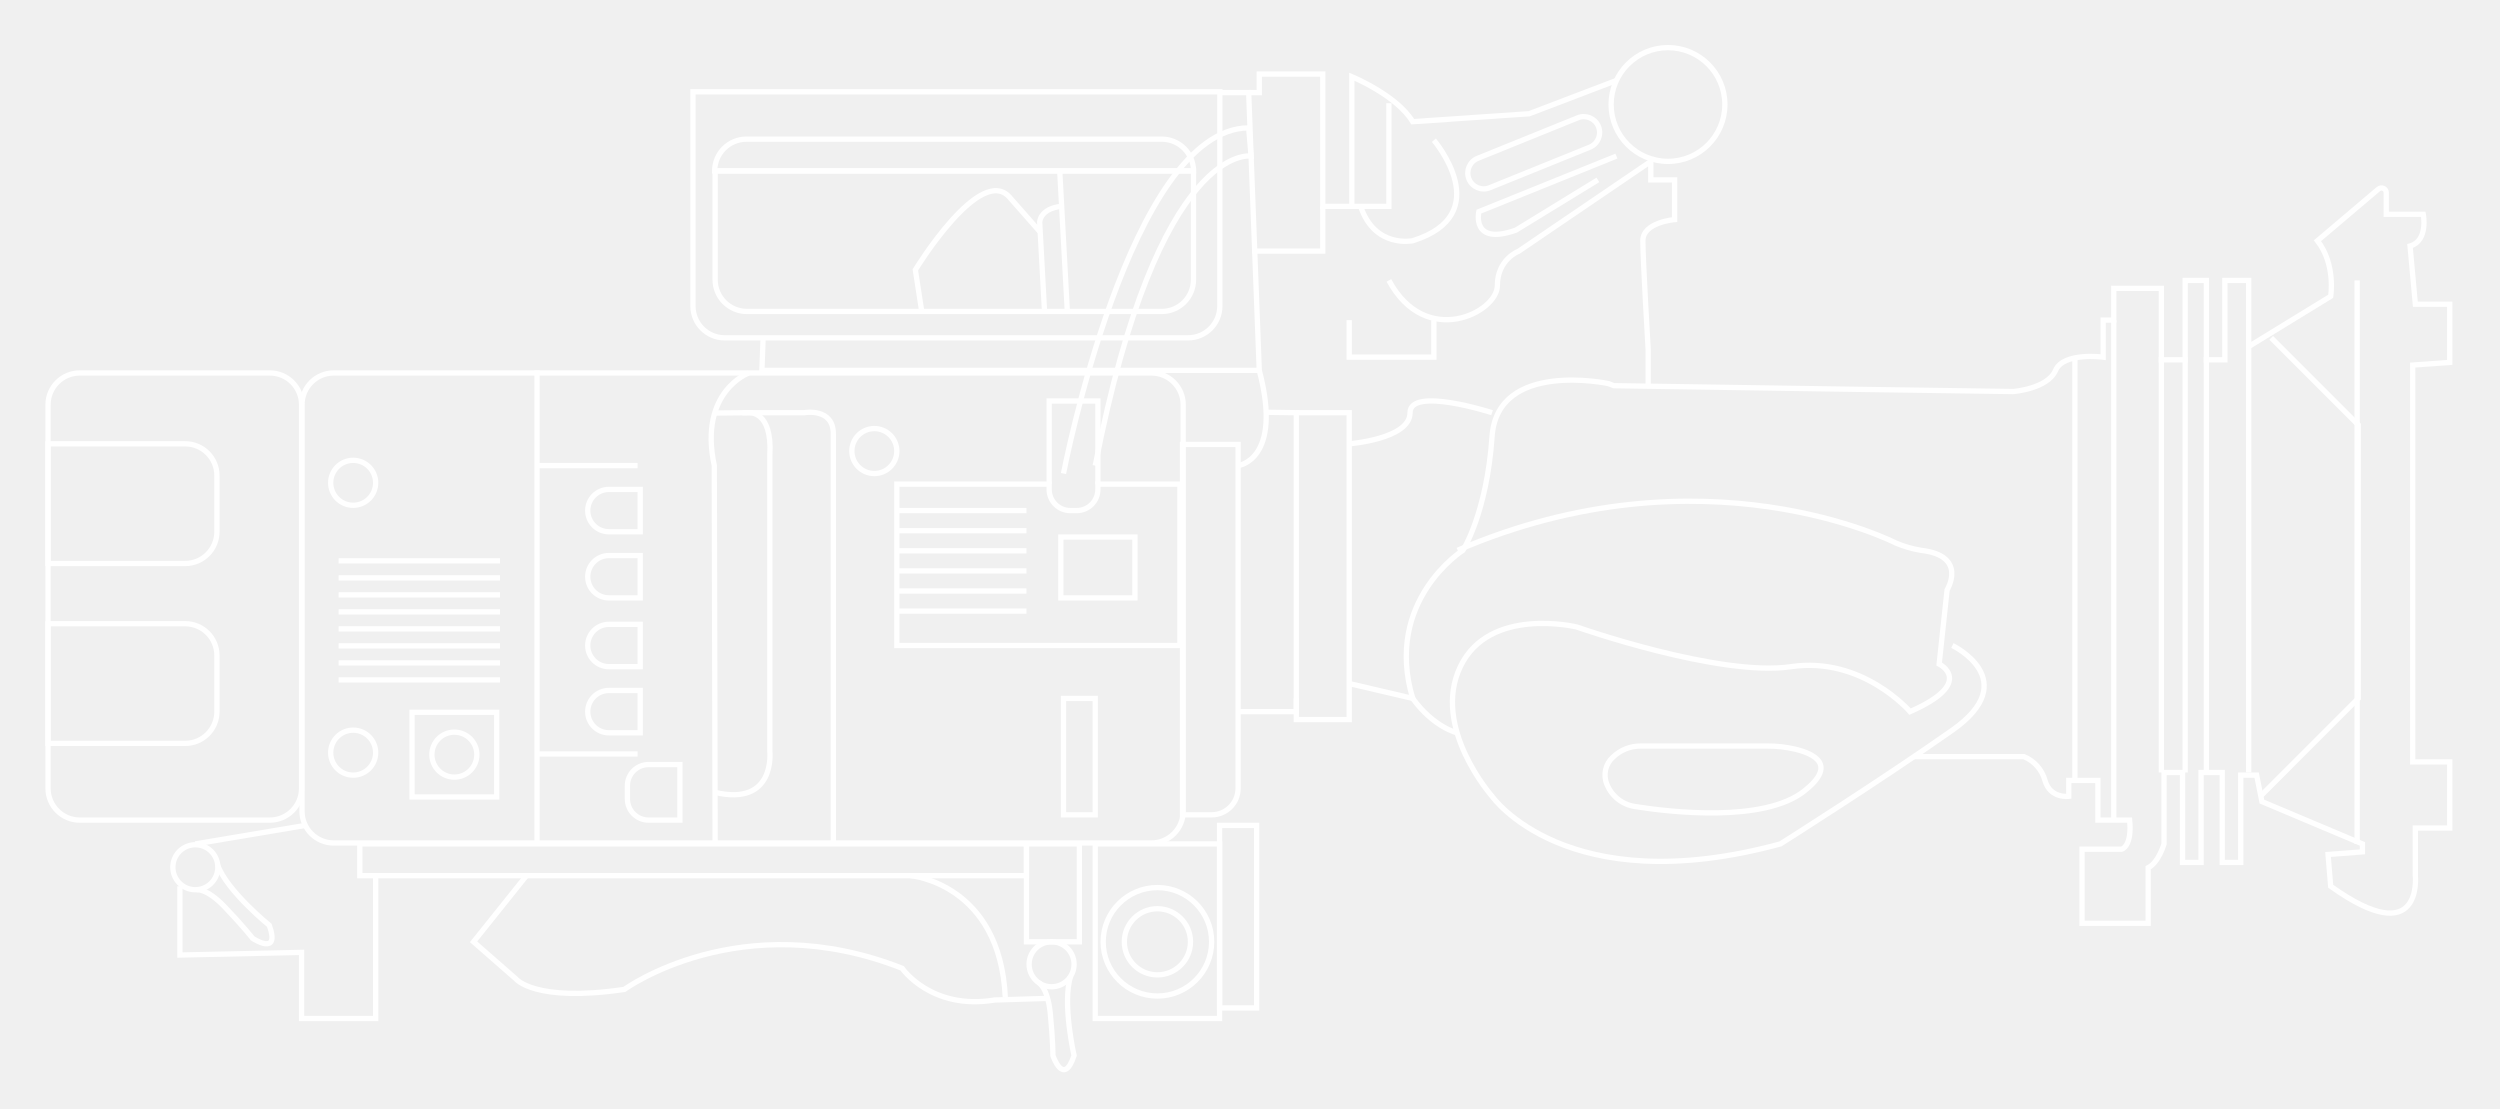
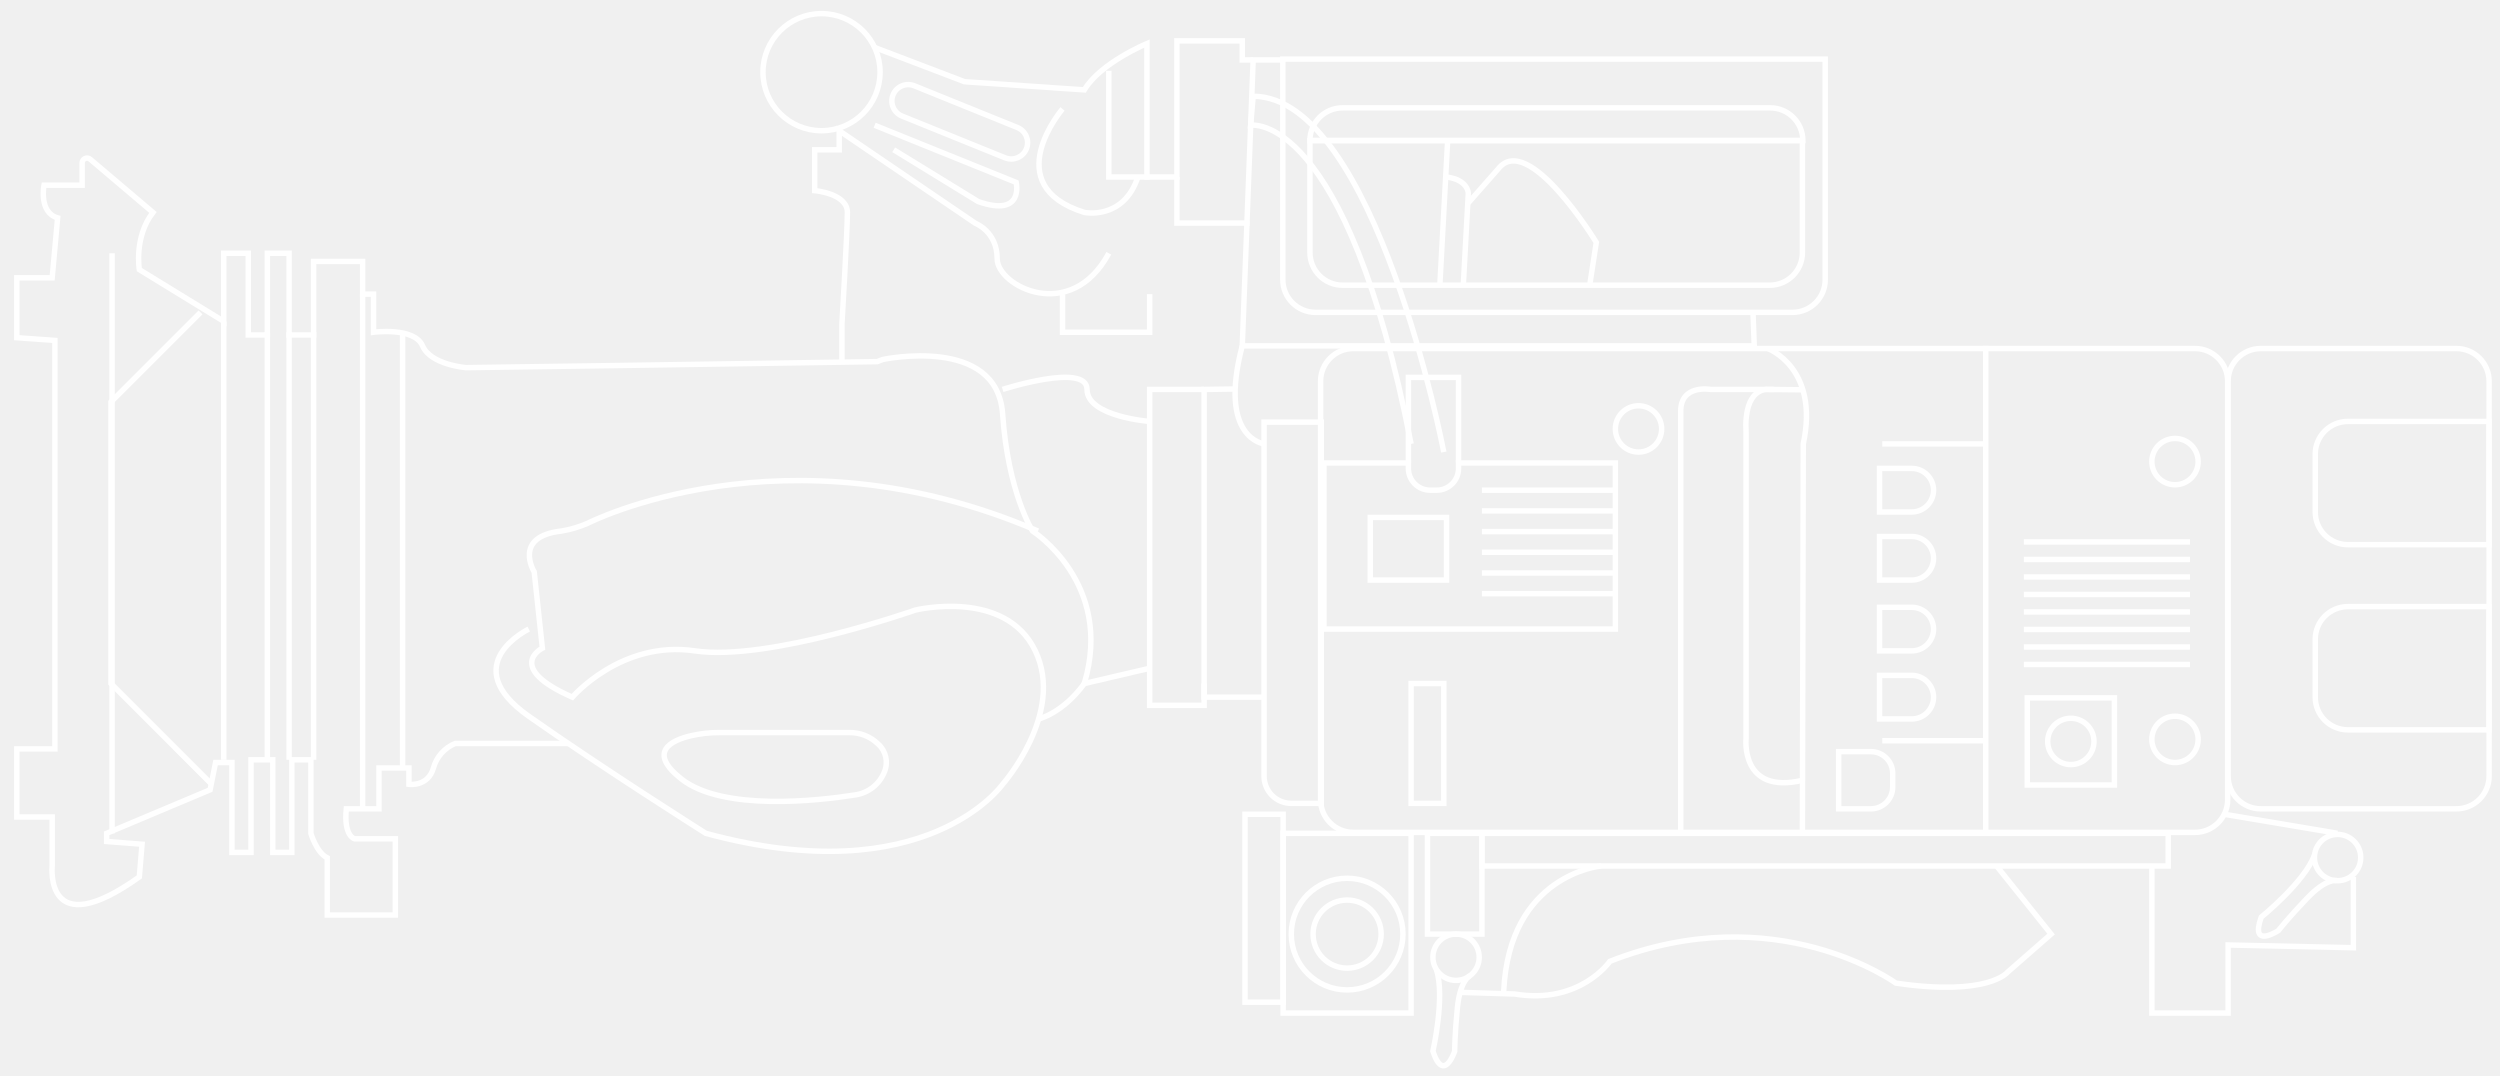
- <svg xmlns="http://www.w3.org/2000/svg" viewBox="0 0 945 419">
+ <svg xmlns="http://www.w3.org/2000/svg" viewBox="0 0 918 395">
  <defs>
    <style>.a{fill:none;stroke:#fff;stroke-miterlimit:10;stroke-width:2px;}</style>
  </defs>
-   <rect class="a" x="114.16" y="140.98" width="333.08" height="177.67" rx="12" ry="12" />
-   <rect class="a" x="18.16" y="140.98" width="95.84" height="169.02" rx="12" ry="12" />
-   <path class="a" d="M449.1,127.7H273.94a12,12,0,0,1-12-12v-81H461.1v81A12,12,0,0,1,449.1,127.7Z" />
-   <path class="a" d="M270.32,64.6H451.14a0,0,0,0,1,0,0v41.13a12,12,0,0,1-12,12H282.32a12,12,0,0,1-12-12V64.6a0,0,0,0,1,0,0Z" />
-   <path class="a" d="M27.46,158.46H72.7a0,0,0,0,1,0,0V210.3a12,12,0,0,1-12,12H39.46a12,12,0,0,1-12-12V158.46a0,0,0,0,1,0,0Z" transform="translate(-140.3 240.46) rotate(-90)" />
-   <path class="a" d="M224.08,183.08h16a0,0,0,0,1,0,0v11.84a8,8,0,0,1-8,8h0a8,8,0,0,1-8-8V183.08A0,0,0,0,1,224.08,183.08Z" transform="translate(425.08 -39.08) rotate(90)" />
-   <path class="a" d="M224.08,208.08h16a0,0,0,0,1,0,0v11.84a8,8,0,0,1-8,8h0a8,8,0,0,1-8-8V208.08A0,0,0,0,1,224.08,208.08Z" transform="translate(450.08 -14.08) rotate(90)" />
-   <path class="a" d="M224.08,234.08h16a0,0,0,0,1,0,0v11.84a8,8,0,0,1-8,8h0a8,8,0,0,1-8-8V234.08A0,0,0,0,1,224.08,234.08Z" transform="translate(476.08 11.92) rotate(90)" />
-   <path class="a" d="M224.08,259.08h16a0,0,0,0,1,0,0v11.84a8,8,0,0,1-8,8h0a8,8,0,0,1-8-8V259.08A0,0,0,0,1,224.08,259.08Z" transform="translate(501.08 36.92) rotate(90)" />
-   <path class="a" d="M236.58,289.58h21a0,0,0,0,1,0,0v11.84a8,8,0,0,1-8,8h-5a8,8,0,0,1-8-8V289.58a0,0,0,0,1,0,0Z" transform="translate(546.58 52.42) rotate(90)" />
-   <path class="a" d="M27.46,226.46H72.7a0,0,0,0,1,0,0V278.3a12,12,0,0,1-12,12H39.46a12,12,0,0,1-12-12V226.46a0,0,0,0,1,0,0Z" transform="translate(-208.3 308.46) rotate(-90)" />
-   <path class="a" d="M270.15,52.6h181a0,0,0,0,1,0,0v0a12,12,0,0,1-12,12h-157a12,12,0,0,1-12-12v0A0,0,0,0,1,270.15,52.6Z" transform="translate(721.3 117.2) rotate(180)" />
-   <line class="a" x1="400.58" y1="64.6" x2="403.45" y2="117.73" />
-   <polyline class="a" points="288.46 127.7 288 140 476 140 472 35 461 35" />
-   <path class="a" d="M394.83,117.73,393,84s0-5,8-6" />
-   <path class="a" d="M348.42,117.73,346,102s25-41,36-27l11,12.5" />
-   <line class="a" x1="203" y1="140" x2="203" y2="318.65" />
-   <line class="a" x1="128" y1="212" x2="189" y2="212" />
-   <line class="a" x1="339" y1="193" x2="388" y2="193" />
-   <line class="a" x1="339" y1="200.6" x2="388" y2="200.6" />
-   <line class="a" x1="339" y1="208.2" x2="388" y2="208.2" />
-   <line class="a" x1="339" y1="215.8" x2="388" y2="215.8" />
-   <line class="a" x1="339" y1="223.4" x2="388" y2="223.4" />
-   <line class="a" x1="339" y1="231" x2="388" y2="231" />
-   <line class="a" x1="203" y1="285" x2="241" y2="285" />
-   <line class="a" x1="203" y1="176" x2="241" y2="176" />
-   <line class="a" x1="128" y1="218.43" x2="189" y2="218.43" />
-   <line class="a" x1="128" y1="231.29" x2="189" y2="231.29" />
-   <line class="a" x1="128" y1="224.86" x2="189" y2="224.86" />
-   <line class="a" x1="128" y1="237.71" x2="189" y2="237.71" />
-   <line class="a" x1="128" y1="244.14" x2="189" y2="244.14" />
-   <line class="a" x1="128" y1="250.57" x2="189" y2="250.57" />
-   <line class="a" x1="128" y1="257" x2="189" y2="257" />
-   <circle class="a" cx="133.5" cy="182.5" r="8.5" />
-   <circle class="a" cx="330.5" cy="170.5" r="8.5" />
-   <circle class="a" cx="437.5" cy="356" r="20.5" />
-   <circle class="a" cx="133.5" cy="284.5" r="8.5" />
-   <circle class="a" cx="437.5" cy="356" r="12.5" />
-   <circle class="a" cx="397.5" cy="364.5" r="8.5" />
-   <circle class="a" cx="171.75" cy="285.25" r="8.5" />
-   <rect class="a" x="155.75" y="269.25" width="32" height="32" />
-   <path class="a" d="M283,141s-19,7-13,35l.32,142.65" />
-   <path class="a" d="M270.15,156.13,283,156s9-1,8,16V284s2.31,21-20.85,15.5" />
-   <path class="a" d="M280.62,156H304s11-2,11,8V318.65" />
-   <rect class="a" x="402" y="264" width="12" height="44" />
-   <polyline class="a" points="415 183 415 151.58 396.58 151.58 396.58 183" />
-   <path class="a" d="M415,183v2a8,8,0,0,1-8,8h-2.42a8,8,0,0,1-8-8v-2H339v61H446V183Z" />
-   <rect class="a" x="401" y="203" width="28" height="23" />
-   <path class="a" d="M447,168h21a0,0,0,0,1,0,0V298a10,10,0,0,1-10,10H447a0,0,0,0,1,0,0V168a0,0,0,0,1,0,0Z" />
-   <path class="a" d="M468,176s17-2,8-36" />
-   <polyline class="a" points="478.6 155.84 490 156 490 269 468 269" />
-   <polyline class="a" points="490 156 510 156 510 272 490 272 490 264" />
-   <path class="a" d="M510,167.75S533,166,533,156s31,0,31,0" />
-   <path class="a" d="M510,258.38,534,264c-11-37,19-56,19-56s9-14,11-43,44-20,44-20q1,.41,2.05.79l96.11,1.44L761,148s13-1,16-8,18-5,18-5V121h4V109h18v27h9V106h8v30h7V106h9v25l31-19s2-12-5-21l23-19.5a1.8,1.8,0,0,1,3,1.37V81h14s2,10-5,12l2,22h13v22l-14,1V288h14v25H913v18s3,29-32,4l-1-12,13-1v-3l-38-16-2-10h-6v33h-7V292h-8v34h-7V292h-7v27s-2,7-6,9v21H787V321h15s4-1,3-11H793V295H782v6s-7,1-9-6a13.58,13.58,0,0,0-8-9H723.49" />
-   <path class="a" d="M738,244s27,13,0,32-65,43-65,43c-81,22-109-18-109-18s-23-26-12-49,44-15,44-15,54,19,81,15,45,17,45,17c25-11,11-18,11-18l3-28s8-13-10-15a41,41,0,0,1-9.53-2.81S644,168,551,208" />
-   <path class="a" d="M607.38,296.38a9.05,9.05,0,0,1,2.39-10.24,14.85,14.85,0,0,1,10.5-4.14H668a45.4,45.4,0,0,1,10.47,1.16c7.41,1.76,16,6,3.57,15.84-15.28,12.07-50.63,8-63.87,5.89A13.62,13.62,0,0,1,607.38,296.38Z" />
-   <path class="a" d="M534,264c8,11,16.78,13,16.78,13" />
-   <line class="a" x1="784.31" y1="135.28" x2="784.31" y2="295" />
-   <line class="a" x1="799" y1="121" x2="799" y2="310" />
-   <line class="a" x1="817" y1="135" x2="817" y2="292" />
-   <line class="a" x1="826" y1="135" x2="826" y2="292" />
-   <line class="a" x1="834" y1="135" x2="834" y2="292" />
-   <line class="a" x1="850" y1="131" x2="850" y2="292" />
-   <polyline class="a" points="858.52 127.7 891.41 160.59 891.41 264 854.73 300.69" />
-   <line class="a" x1="891" y1="106" x2="891" y2="319" />
-   <rect class="a" x="136" y="319" width="252" height="12" />
-   <rect class="a" x="414" y="319" width="47" height="66" />
-   <rect class="a" x="388" y="319" width="20" height="37" />
-   <path class="a" d="M392.5,371.36S396,373,397,383s1,16,1,16,4,12,8,0c0,0-4.57-20-1.28-30" />
-   <circle class="a" cx="73.83" cy="327.84" r="8.5" transform="translate(-186.66 115.52) rotate(-38.13)" />
-   <path class="a" d="M74.13,336.33s3.76-.87,10.72,6.38,10.66,12,10.66,12,10.56,7,6.29-4.94c0,0-16-12.95-19.55-22.83" />
-   <rect class="a" x="461" y="312" width="14" height="69" />
-   <polyline class="a" points="142 331 142 385 114 385 114 360 68 361 68 335" />
-   <line class="a" x1="73.83" y1="319" x2="115.43" y2="312" />
-   <circle class="a" cx="630.5" cy="39.5" r="21.5" />
-   <rect class="a" x="553.32" y="51.72" width="52.82" height="12" rx="6" ry="6" transform="translate(20.72 221.79) rotate(-22.04)" />
-   <path class="a" d="M472,35h4V28h24V78h11V29s17,7,23,17l44-3,33-12.58" />
-   <path class="a" d="M525,106c14,26,41,12,41,2s8-13,8-13l50-34v7h9V83s-12,1-12,8,2,41,2,41v14" />
-   <polyline class="a" points="525 39 525 78 510 78" />
-   <path class="a" d="M542,53s24,28-8,38c0,0-14.35,3-19.68-13" />
-   <path class="a" d="M611,59,559,80s-3,13,14,7l31-19" />
-   <polyline class="a" points="510 121 510 135 542 135 542 121" />
-   <path class="a" d="M199,331l-20,25,16,14s7,9,41,4c0,0,44-32,105-8,0,0,11,16,35,12l19.91-.61" />
-   <path class="a" d="M380,377c-2-43-35.73-46-35.73-46" />
-   <polyline class="a" points="473.31 94.91 500 94.91 500 78" />
-   <path class="a" d="M402,179S427,48.65,472,48.33L472.91,59S438,53,414,176" />
+   <rect class="a" x="484.92" y="127.98" width="333.08" height="177.67" rx="12" ry="12" transform="translate(1302.92 433.63) rotate(-180)" />
+   <rect class="a" x="818.16" y="127.98" width="95.84" height="169.02" rx="12" ry="12" transform="translate(1732.16 424.98) rotate(-180)" />
+   <path class="a" d="M483.05,114.7H658.22a12,12,0,0,0,12-12v-81H471.05v81A12,12,0,0,0,483.05,114.7Z" />
+   <path class="a" d="M493,51.6H649.84a12,12,0,0,1,12,12v41.13a0,0,0,0,1,0,0H481a0,0,0,0,1,0,0V63.6a12,12,0,0,1,12-12Z" transform="translate(1142.85 156.33) rotate(-180)" />
+   <path class="a" d="M871.45,145.46H892.7a12,12,0,0,1,12,12V209.3a0,0,0,0,1,0,0H859.45a0,0,0,0,1,0,0V157.46a12,12,0,0,1,12-12Z" transform="translate(704.7 1059.45) rotate(-90)" />
+   <path class="a" d="M700.08,170.08h0a8,8,0,0,1,8,8v11.84a0,0,0,0,1,0,0h-16a0,0,0,0,1,0,0V178.08a8,8,0,0,1,8-8Z" transform="translate(880.08 -520.08) rotate(90)" />
+   <path class="a" d="M700.08,195.08h0a8,8,0,0,1,8,8v11.84a0,0,0,0,1,0,0h-16a0,0,0,0,1,0,0V203.08A8,8,0,0,1,700.08,195.08Z" transform="translate(905.08 -495.08) rotate(90)" />
+   <path class="a" d="M700.08,221.08h0a8,8,0,0,1,8,8v11.84a0,0,0,0,1,0,0h-16a0,0,0,0,1,0,0V229.08A8,8,0,0,1,700.08,221.08Z" transform="translate(931.08 -469.08) rotate(90)" />
+   <path class="a" d="M700.08,246.08h0a8,8,0,0,1,8,8v11.84a0,0,0,0,1,0,0h-16a0,0,0,0,1,0,0V254.08A8,8,0,0,1,700.08,246.08Z" transform="translate(956.08 -444.08) rotate(90)" />
+   <path class="a" d="M682.58,276.58h5a8,8,0,0,1,8,8v11.84a0,0,0,0,1,0,0h-21a0,0,0,0,1,0,0V284.58A8,8,0,0,1,682.58,276.58Z" transform="translate(971.58 -398.58) rotate(90)" />
+   <path class="a" d="M871.45,213.46H892.7a12,12,0,0,1,12,12V277.3a0,0,0,0,1,0,0H859.45a0,0,0,0,1,0,0V225.46A12,12,0,0,1,871.45,213.46Z" transform="translate(636.7 1127.45) rotate(-90)" />
+   <path class="a" d="M493,39.6H650a12,12,0,0,1,12,12v0a0,0,0,0,1,0,0H481a0,0,0,0,1,0,0v0A12,12,0,0,1,493,39.6Z" />
+   <line class="a" x1="531.58" y1="51.6" x2="528.71" y2="104.73" />
+   <polyline class="a" points="643.7 114.7 644.16 127 456.16 127 460.16 22 471.16 22" />
+   <path class="a" d="M537.33,104.73,539.16,71s0-5-8-6" />
+   <path class="a" d="M583.74,104.73,586.16,89s-25-41-36-27l-11,12.5" />
+   <line class="a" x1="729.16" y1="127" x2="729.16" y2="305.65" />
+   <line class="a" x1="804.16" y1="199" x2="743.16" y2="199" />
+   <line class="a" x1="593.16" y1="180" x2="544.16" y2="180" />
+   <line class="a" x1="593.16" y1="187.6" x2="544.16" y2="187.6" />
+   <line class="a" x1="593.16" y1="195.2" x2="544.16" y2="195.2" />
+   <line class="a" x1="593.16" y1="202.8" x2="544.16" y2="202.8" />
+   <line class="a" x1="593.16" y1="210.4" x2="544.16" y2="210.4" />
+   <line class="a" x1="593.16" y1="218" x2="544.16" y2="218" />
+   <line class="a" x1="729.16" y1="272" x2="691.16" y2="272" />
+   <line class="a" x1="729.16" y1="163" x2="691.16" y2="163" />
+   <line class="a" x1="804.16" y1="205.43" x2="743.16" y2="205.43" />
+   <line class="a" x1="804.16" y1="218.29" x2="743.16" y2="218.29" />
+   <line class="a" x1="804.16" y1="211.86" x2="743.16" y2="211.86" />
+   <line class="a" x1="804.16" y1="224.71" x2="743.16" y2="224.71" />
+   <line class="a" x1="804.16" y1="231.14" x2="743.16" y2="231.14" />
+   <line class="a" x1="804.16" y1="237.57" x2="743.16" y2="237.57" />
+   <line class="a" x1="804.16" y1="244" x2="743.16" y2="244" />
+   <circle class="a" cx="798.66" cy="169.5" r="8.5" />
+   <circle class="a" cx="601.66" cy="157.5" r="8.5" />
+   <circle class="a" cx="494.66" cy="343" r="20.5" />
+   <circle class="a" cx="798.66" cy="271.5" r="8.5" />
+   <circle class="a" cx="494.66" cy="343" r="12.5" />
+   <circle class="a" cx="534.66" cy="351.5" r="8.5" />
+   <circle class="a" cx="760.41" cy="272.25" r="8.5" />
+   <rect class="a" x="744.41" y="256.25" width="32" height="32" transform="translate(1520.82 544.5) rotate(-180)" />
+   <path class="a" d="M649.16,128s19,7,13,35l-.32,142.65" />
+   <path class="a" d="M662,143.13,649.16,143s-9-1-8,16V271s-2.31,21,20.85,15.5" />
+   <path class="a" d="M651.54,143H628.16s-11-2-11,8V305.65" />
+   <rect class="a" x="518.16" y="251" width="12" height="44" transform="translate(1048.32 546) rotate(-180)" />
+   <polyline class="a" points="517.16 170 517.16 138.58 535.58 138.58 535.58 170" />
+   <path class="a" d="M517.16,170v2a8,8,0,0,0,8,8h2.42a8,8,0,0,0,8-8v-2h57.58v61h-107V170Z" />
+   <rect class="a" x="503.16" y="190" width="28" height="23" transform="translate(1034.32 403) rotate(-180)" />
+   <path class="a" d="M464.16,155h11a10,10,0,0,1,10,10V295a0,0,0,0,1,0,0h-21a0,0,0,0,1,0,0V155A0,0,0,0,1,464.16,155Z" transform="translate(949.32 450) rotate(-180)" />
+   <path class="a" d="M464.16,163s-17-2-8-36" />
+   <polyline class="a" points="453.56 142.84 442.16 143 442.16 256 464.16 256" />
+   <polyline class="a" points="442.16 143 422.16 143 422.16 259 442.16 259 442.16 251" />
+   <path class="a" d="M422.16,154.75s-23-1.75-23-11.75-31,0-31,0" />
+   <path class="a" d="M422.16,245.38l-24,5.62c11-37-19-56-19-56s-9-14-11-43-44-20-44-20q-1,.41-2.05.79L226,134.23l-54.84.77s-13-1-16-8-18-5-18-5V108h-4V96h-18v27h-9V93h-8v30h-7V93h-9v25l-31-19s-2-12,5-21l-23-19.5a1.8,1.8,0,0,0-3,1.37V68h-14s-2,10,5,12l-2,22h-13v22l14,1V275h-14v25h13v18s-3,29,32,4l1-12-13-1v-3l38-16,2-10h6v33h7V279h8v34h7V279h7v27s2,7,6,9v21h25V308h-15s-4-1-3-11h12V282h11v6s7,1,9-6a13.58,13.58,0,0,1,8-9h41.51" />
+   <path class="a" d="M194.16,231s-27,13,0,32,65,43,65,43c81,22,109-18,109-18s23-26,12-49-44-15-44-15-54,19-81,15-45,17-45,17c-25-11-11-18-11-18l-3-28s-8-13,10-15a41,41,0,0,0,9.53-2.81S288.16,155,381.16,195" />
+   <path class="a" d="M324.78,283.38a9.05,9.05,0,0,0-2.39-10.24A14.85,14.85,0,0,0,311.9,269H264.2a45.4,45.4,0,0,0-10.47,1.16c-7.41,1.76-16,6-3.57,15.84,15.28,12.07,50.63,8,63.87,5.89A13.62,13.62,0,0,0,324.78,283.38Z" />
+   <path class="a" d="M398.16,251c-8,11-16.78,13-16.78,13" />
+   <line class="a" x1="147.84" y1="122.28" x2="147.84" y2="282" />
+   <line class="a" x1="133.16" y1="108" x2="133.16" y2="297" />
+   <line class="a" x1="115.16" y1="122" x2="115.16" y2="279" />
+   <line class="a" x1="106.16" y1="122" x2="106.16" y2="279" />
+   <line class="a" x1="98.16" y1="122" x2="98.16" y2="279" />
+   <line class="a" x1="82.16" y1="118" x2="82.16" y2="279" />
+   <polyline class="a" points="73.64 114.7 40.75 147.59 40.75 251 77.43 287.69" />
+   <line class="a" x1="41.16" y1="93" x2="41.16" y2="306" />
+   <rect class="a" x="544.16" y="306" width="252" height="12" transform="translate(1340.32 624) rotate(-180)" />
+   <rect class="a" x="471.16" y="306" width="47" height="66" transform="translate(989.32 678) rotate(-180)" />
+   <rect class="a" x="524.16" y="306" width="20" height="37" transform="translate(1068.32 649) rotate(-180)" />
+   <path class="a" d="M539.66,358.36s-3.5,1.64-4.5,11.64-1,16-1,16-4,12-8,0c0,0,4.57-20,1.28-30" />
+   <circle class="a" cx="858.33" cy="314.84" r="8.5" transform="translate(80.73 795.67) rotate(-51.87)" />
+   <path class="a" d="M858,323.33s-3.76-.87-10.72,6.38-10.66,12-10.66,12-10.56,7-6.29-4.94c0,0,16-12.95,19.55-22.83" />
+   <rect class="a" x="457.16" y="299" width="14" height="69" transform="translate(928.32 667) rotate(-180)" />
+   <polyline class="a" points="790.16 318 790.16 372 818.16 372 818.16 347 864.16 348 864.16 322" />
+   <line class="a" x1="858.33" y1="306" x2="816.73" y2="299" />
+   <circle class="a" cx="301.66" cy="26.5" r="21.5" />
+   <rect class="a" x="326.02" y="38.72" width="52.82" height="12" rx="6" ry="6" transform="translate(662.31 218.43) rotate(-157.96)" />
+   <path class="a" d="M460.16,22h-4V15h-24V65h-11V16s-17,7-23,17l-44-3-33-12.58" />
+   <path class="a" d="M407.16,93c-14,26-41,12-41,2s-8-13-8-13l-50-34v7h-9V70s12,1,12,8-2,41-2,41v14" />
+   <polyline class="a" points="407.16 26 407.16 65 422.16 65" />
+   <path class="a" d="M390.16,40s-24,28,8,38c0,0,14.35,3,19.68-13" />
+   <path class="a" d="M321.16,46l52,21s3,13-14,7l-31-19" />
+   <polyline class="a" points="422.16 108 422.16 122 390.16 122 390.16 108" />
+   <path class="a" d="M733.16,318l20,25-16,14s-7,9-41,4c0,0-44-32-105-8,0,0-11,16-35,12l-19.91-.61" />
+   <path class="a" d="M552.16,364c2-43,35.73-46,35.73-46" />
+   <polyline class="a" points="458.84 81.91 432.16 81.91 432.16 65" />
+   <path class="a" d="M530.16,166s-25-130.35-70-130.67L459.24,46s34.91-6,58.91,117" />
</svg>
